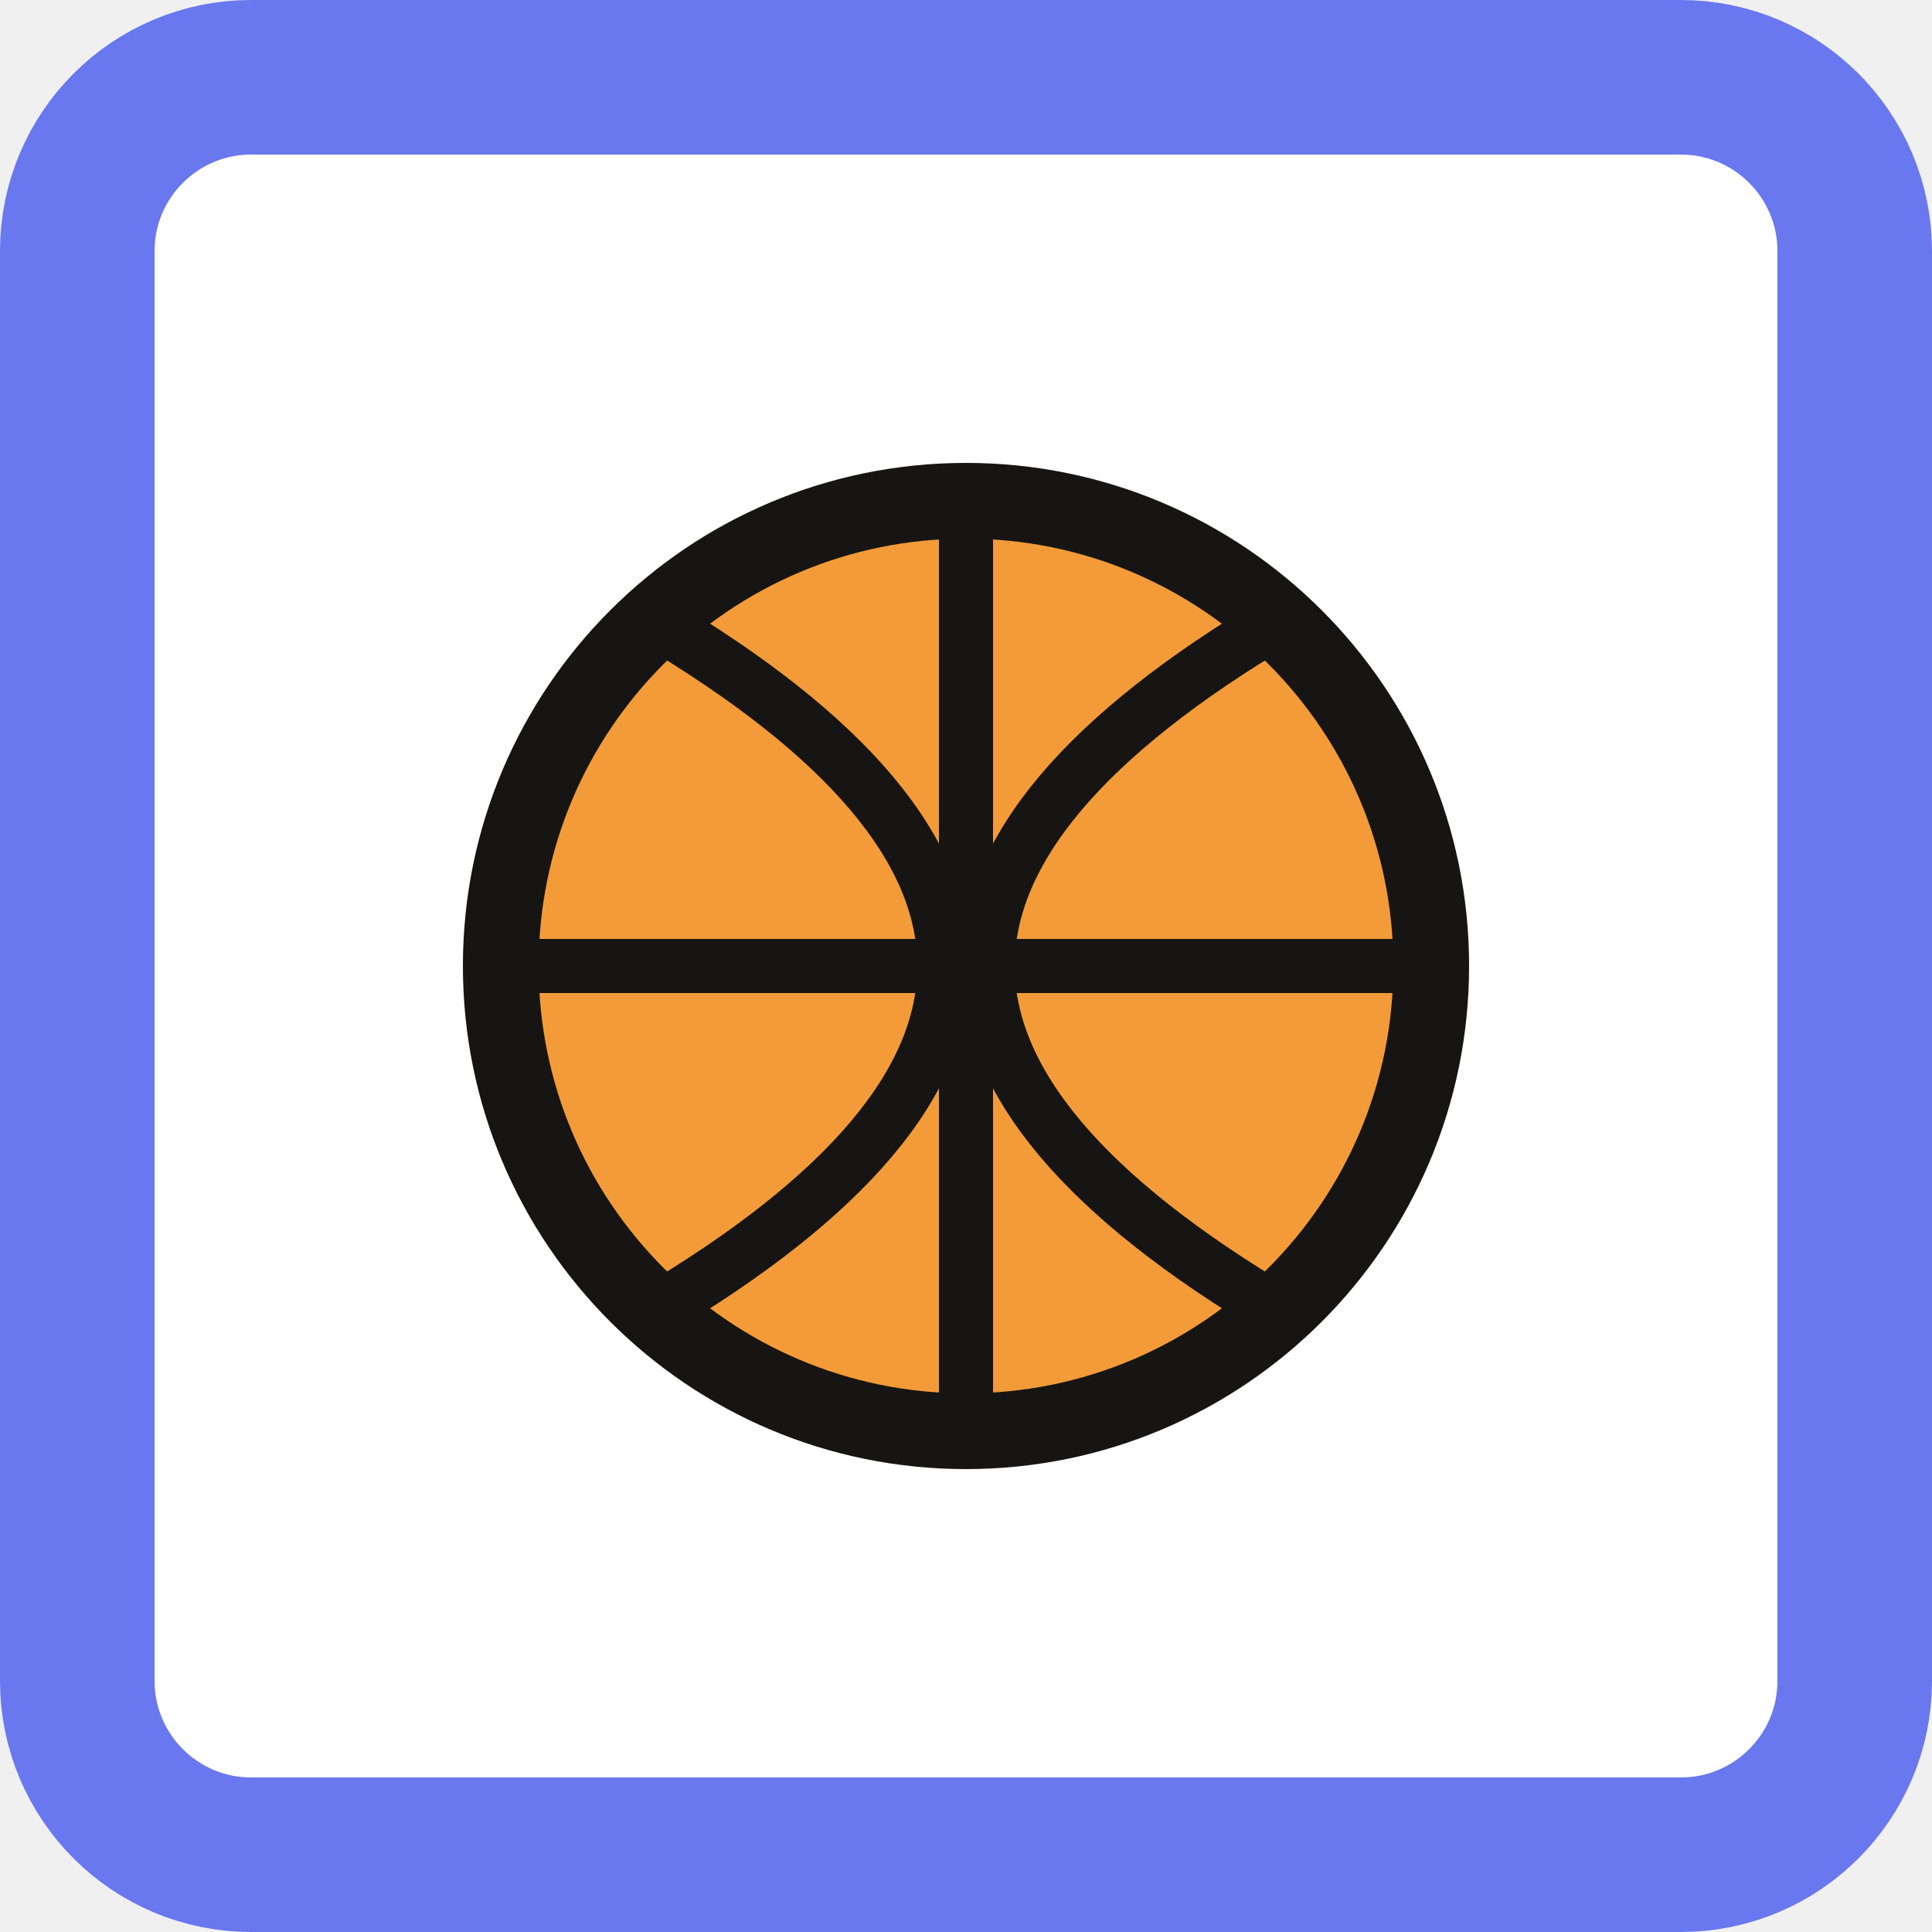
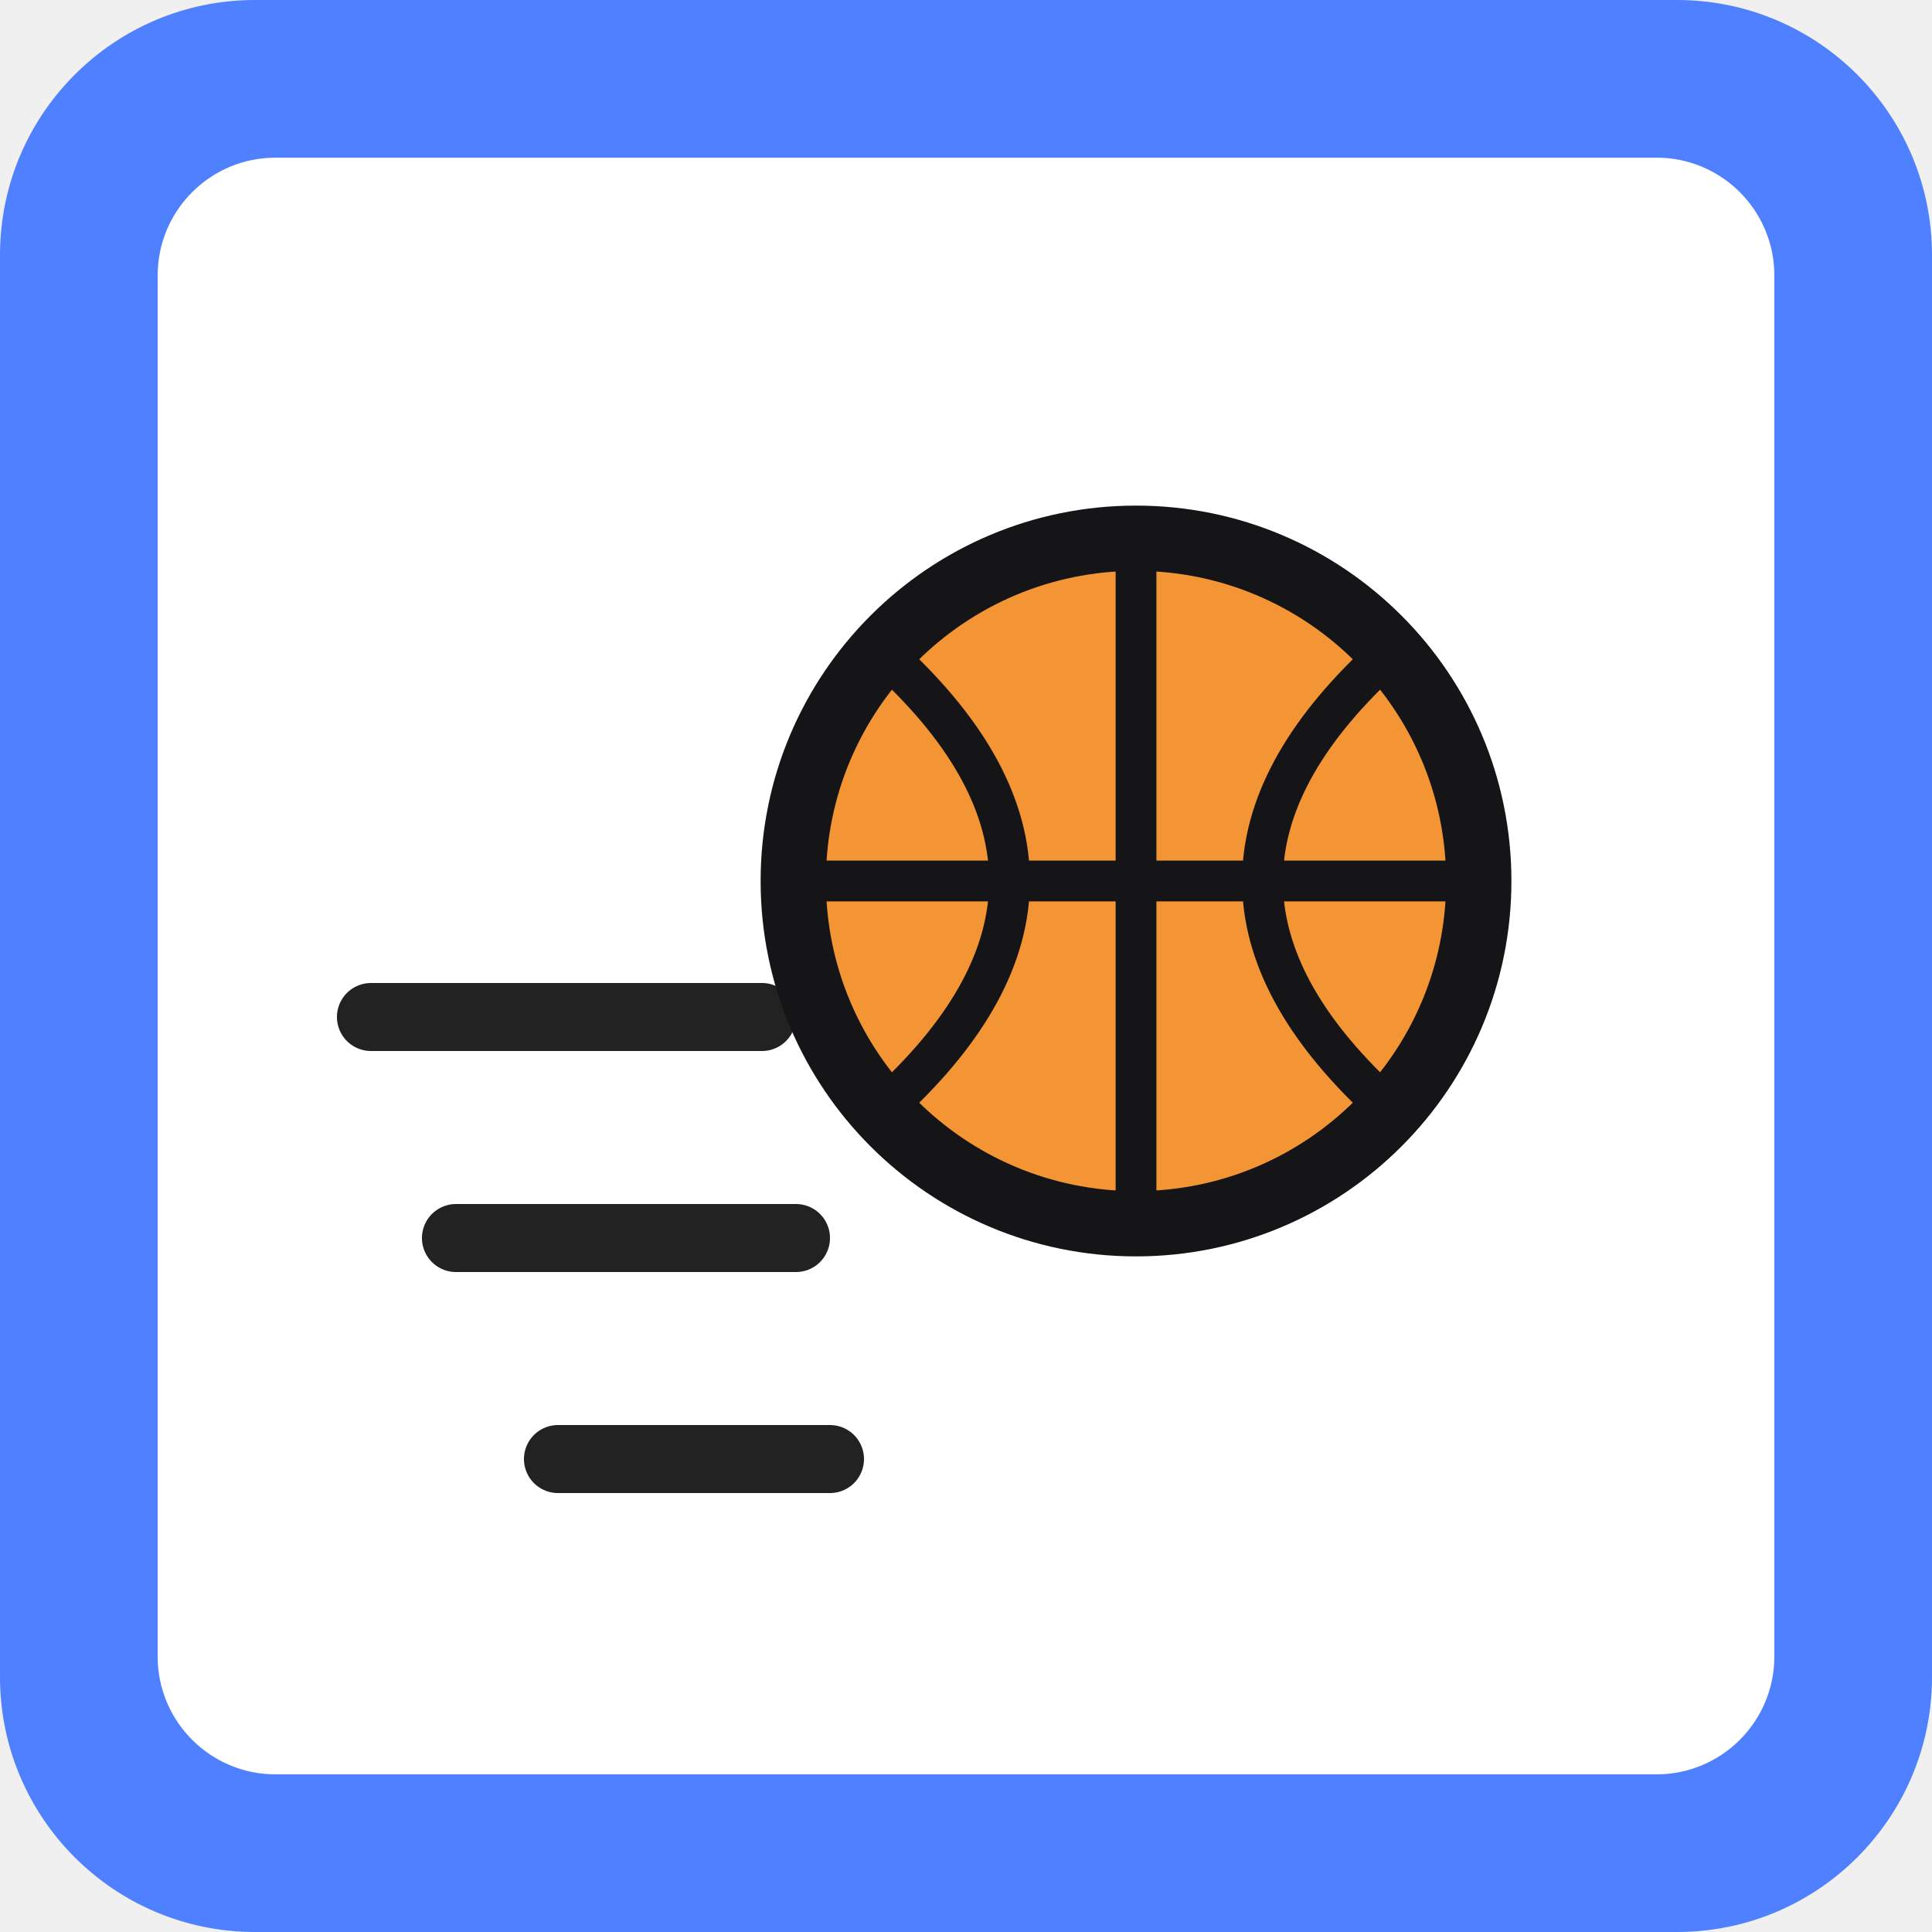
<svg xmlns="http://www.w3.org/2000/svg" width="100" height="100" viewBox="0 0 100 100">
-   <g stroke="#171513" stroke-width="7" stroke-linejoin="round">
-     <rect x="4" y="4" width="92" height="92" rx="9" fill="#fff" stroke="#6978ef" stroke-width="8" />
-     <g transform="translate(22 22) scale(0.56)">
-       <circle cx="50" cy="50" r="43" fill="#f39b38" />
-       <path d="M8 50h84M50 8v84M21 18q54 32 0 64M79 18q-54 32 0 64" fill="none" stroke-width="5" />
+   <defs>
+     <clipPath id="inside">
+       <rect x="10.5" y="10.5" width="79" height="79" rx="4" />
+     </clipPath>
+   </defs>
+   <rect width="100" height="100" rx="13.2" fill="#4f80ff" />
+   <rect x="8.16" y="8.16" width="83.68" height="83.68" rx="6.1" fill="#fff" />
+   <g clip-path="url(#inside)" transform="translate(6 6) scale(.88)">
+     <g stroke-linecap="round" stroke-linejoin="round">
+       <path d="M15 53h23M20 66h20M26 79h16" fill="none" stroke="#222" stroke-width="4" />
+       <g transform="translate(36 21) scale(0.48)">
+         <circle cx="50" cy="50" r="42" fill="#f39534" stroke="#151416" stroke-width="8" />
+         <path d="M50 9v82M9 50h82M20 23q29 27 0 54m60-54q-29 27 0 54" fill="none" stroke="#151416" stroke-width="5" />
+       </g>
    </g>
  </g>
</svg>
